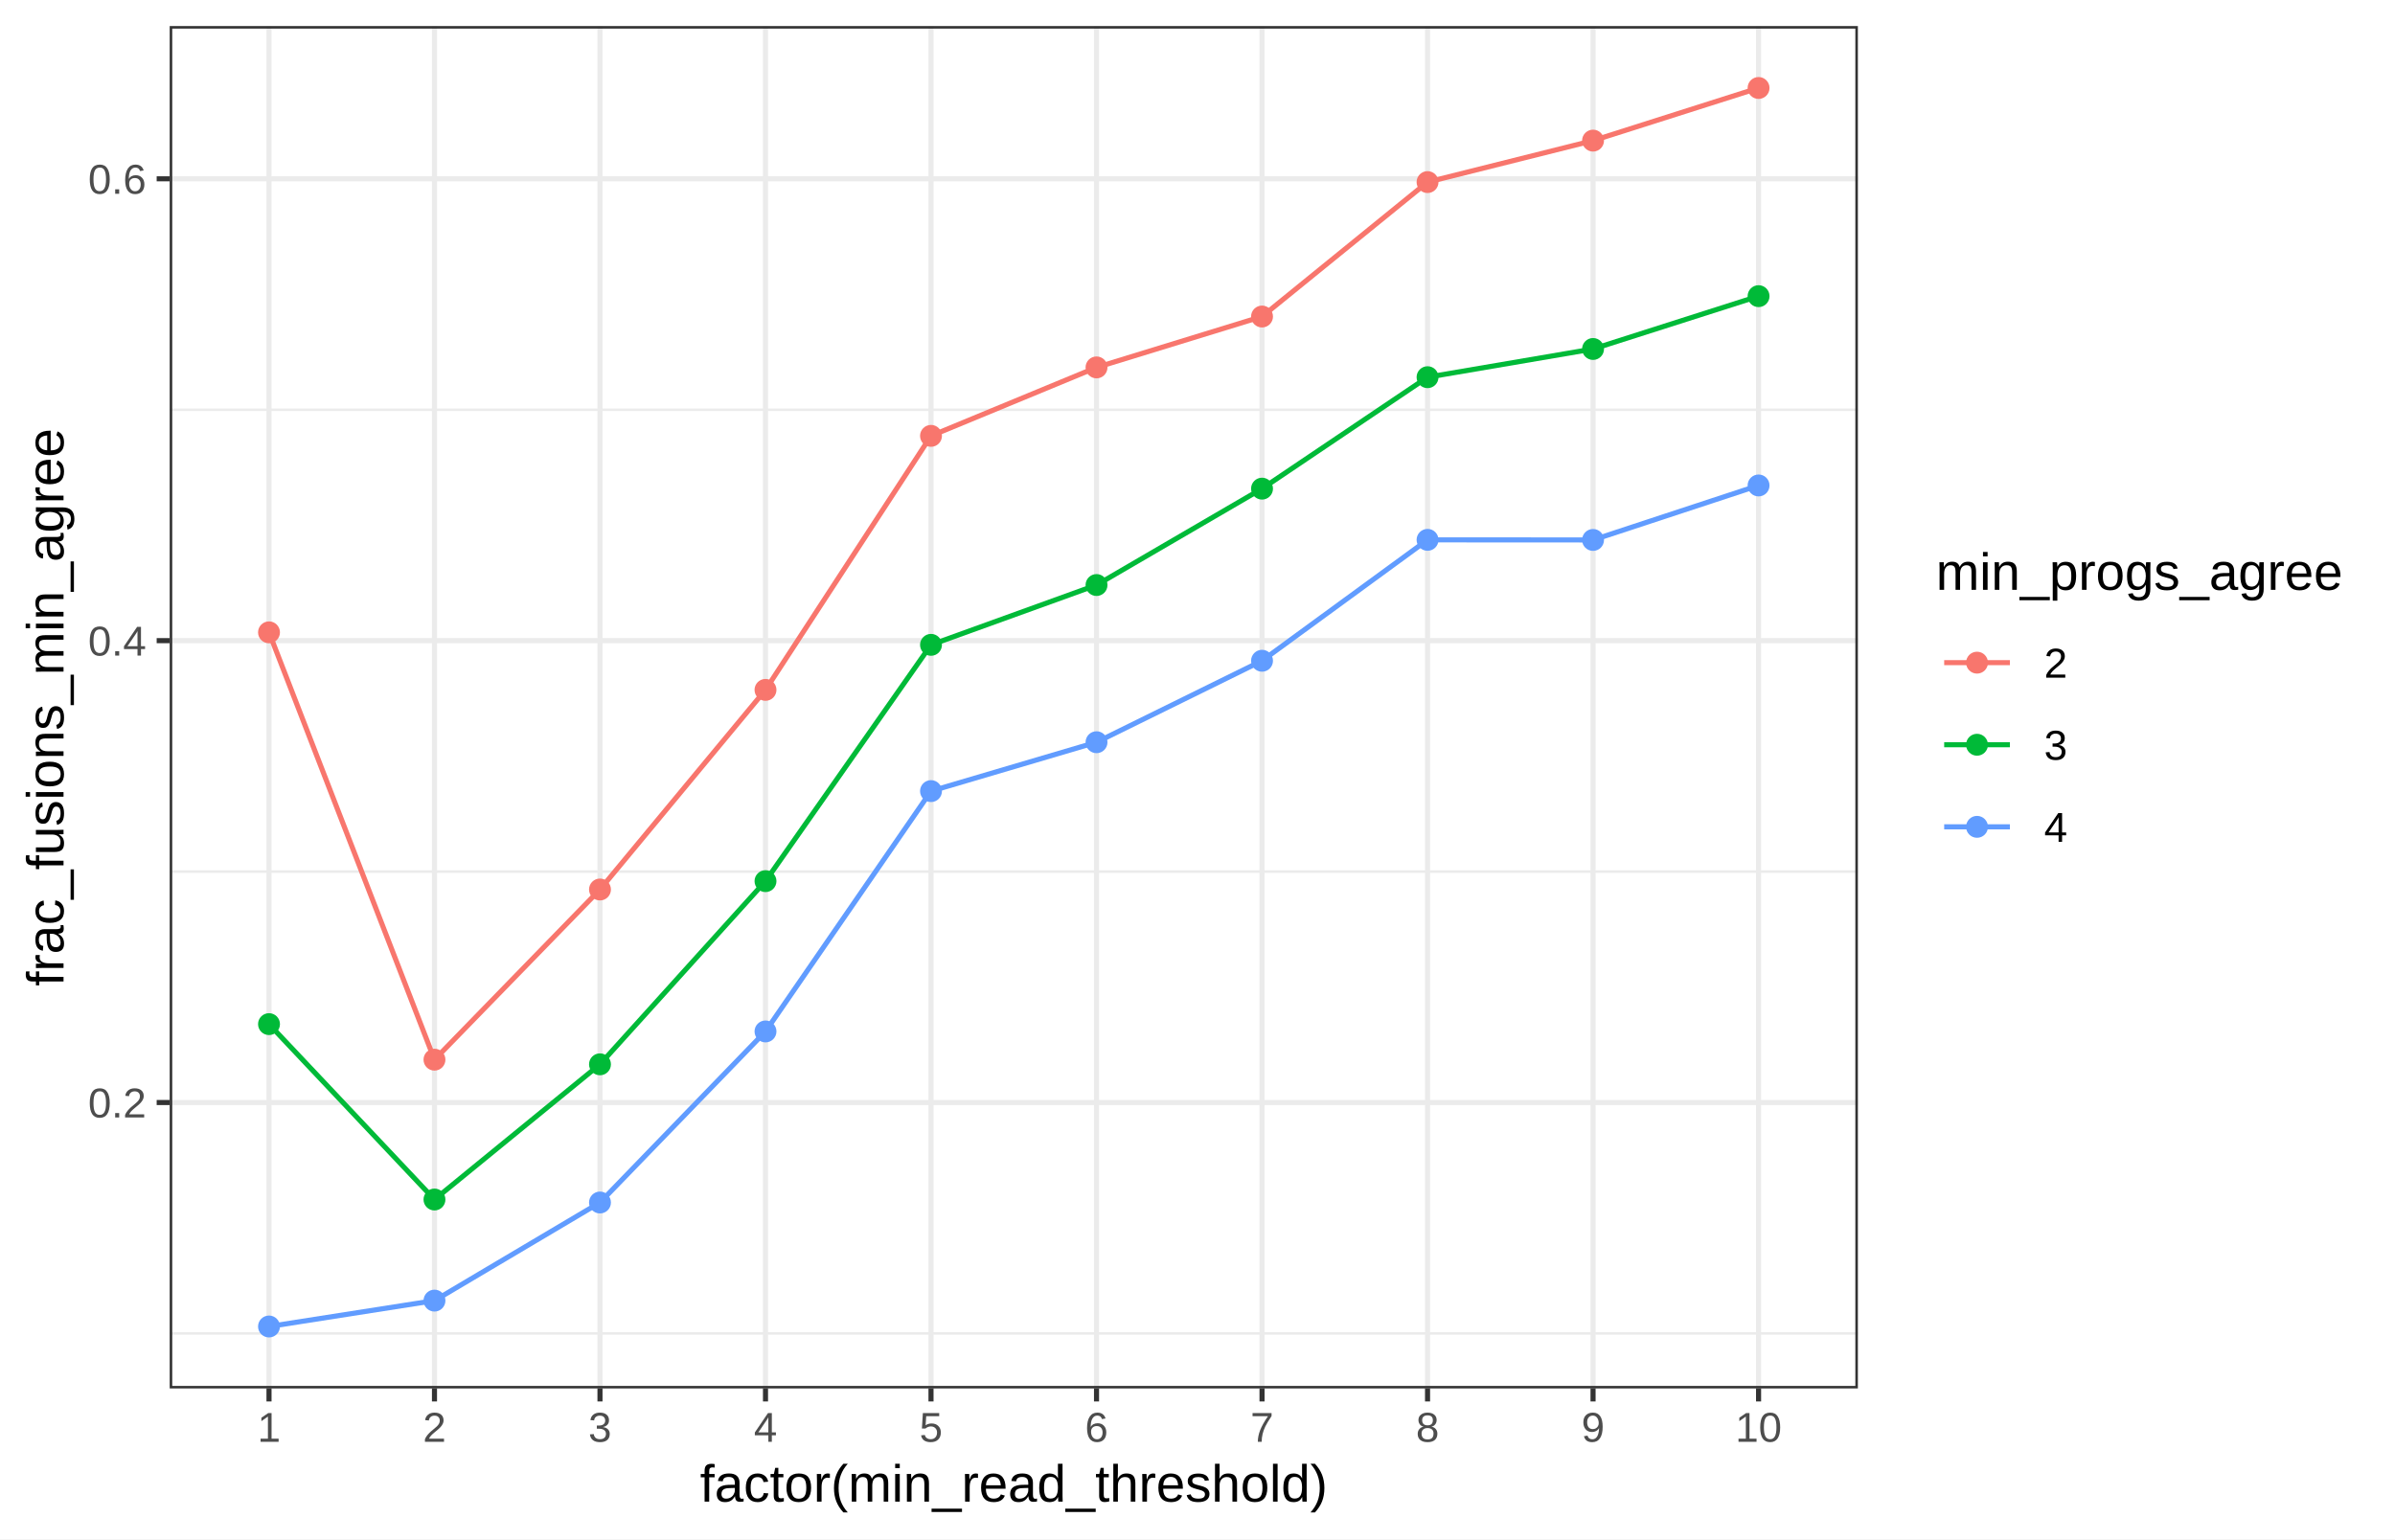
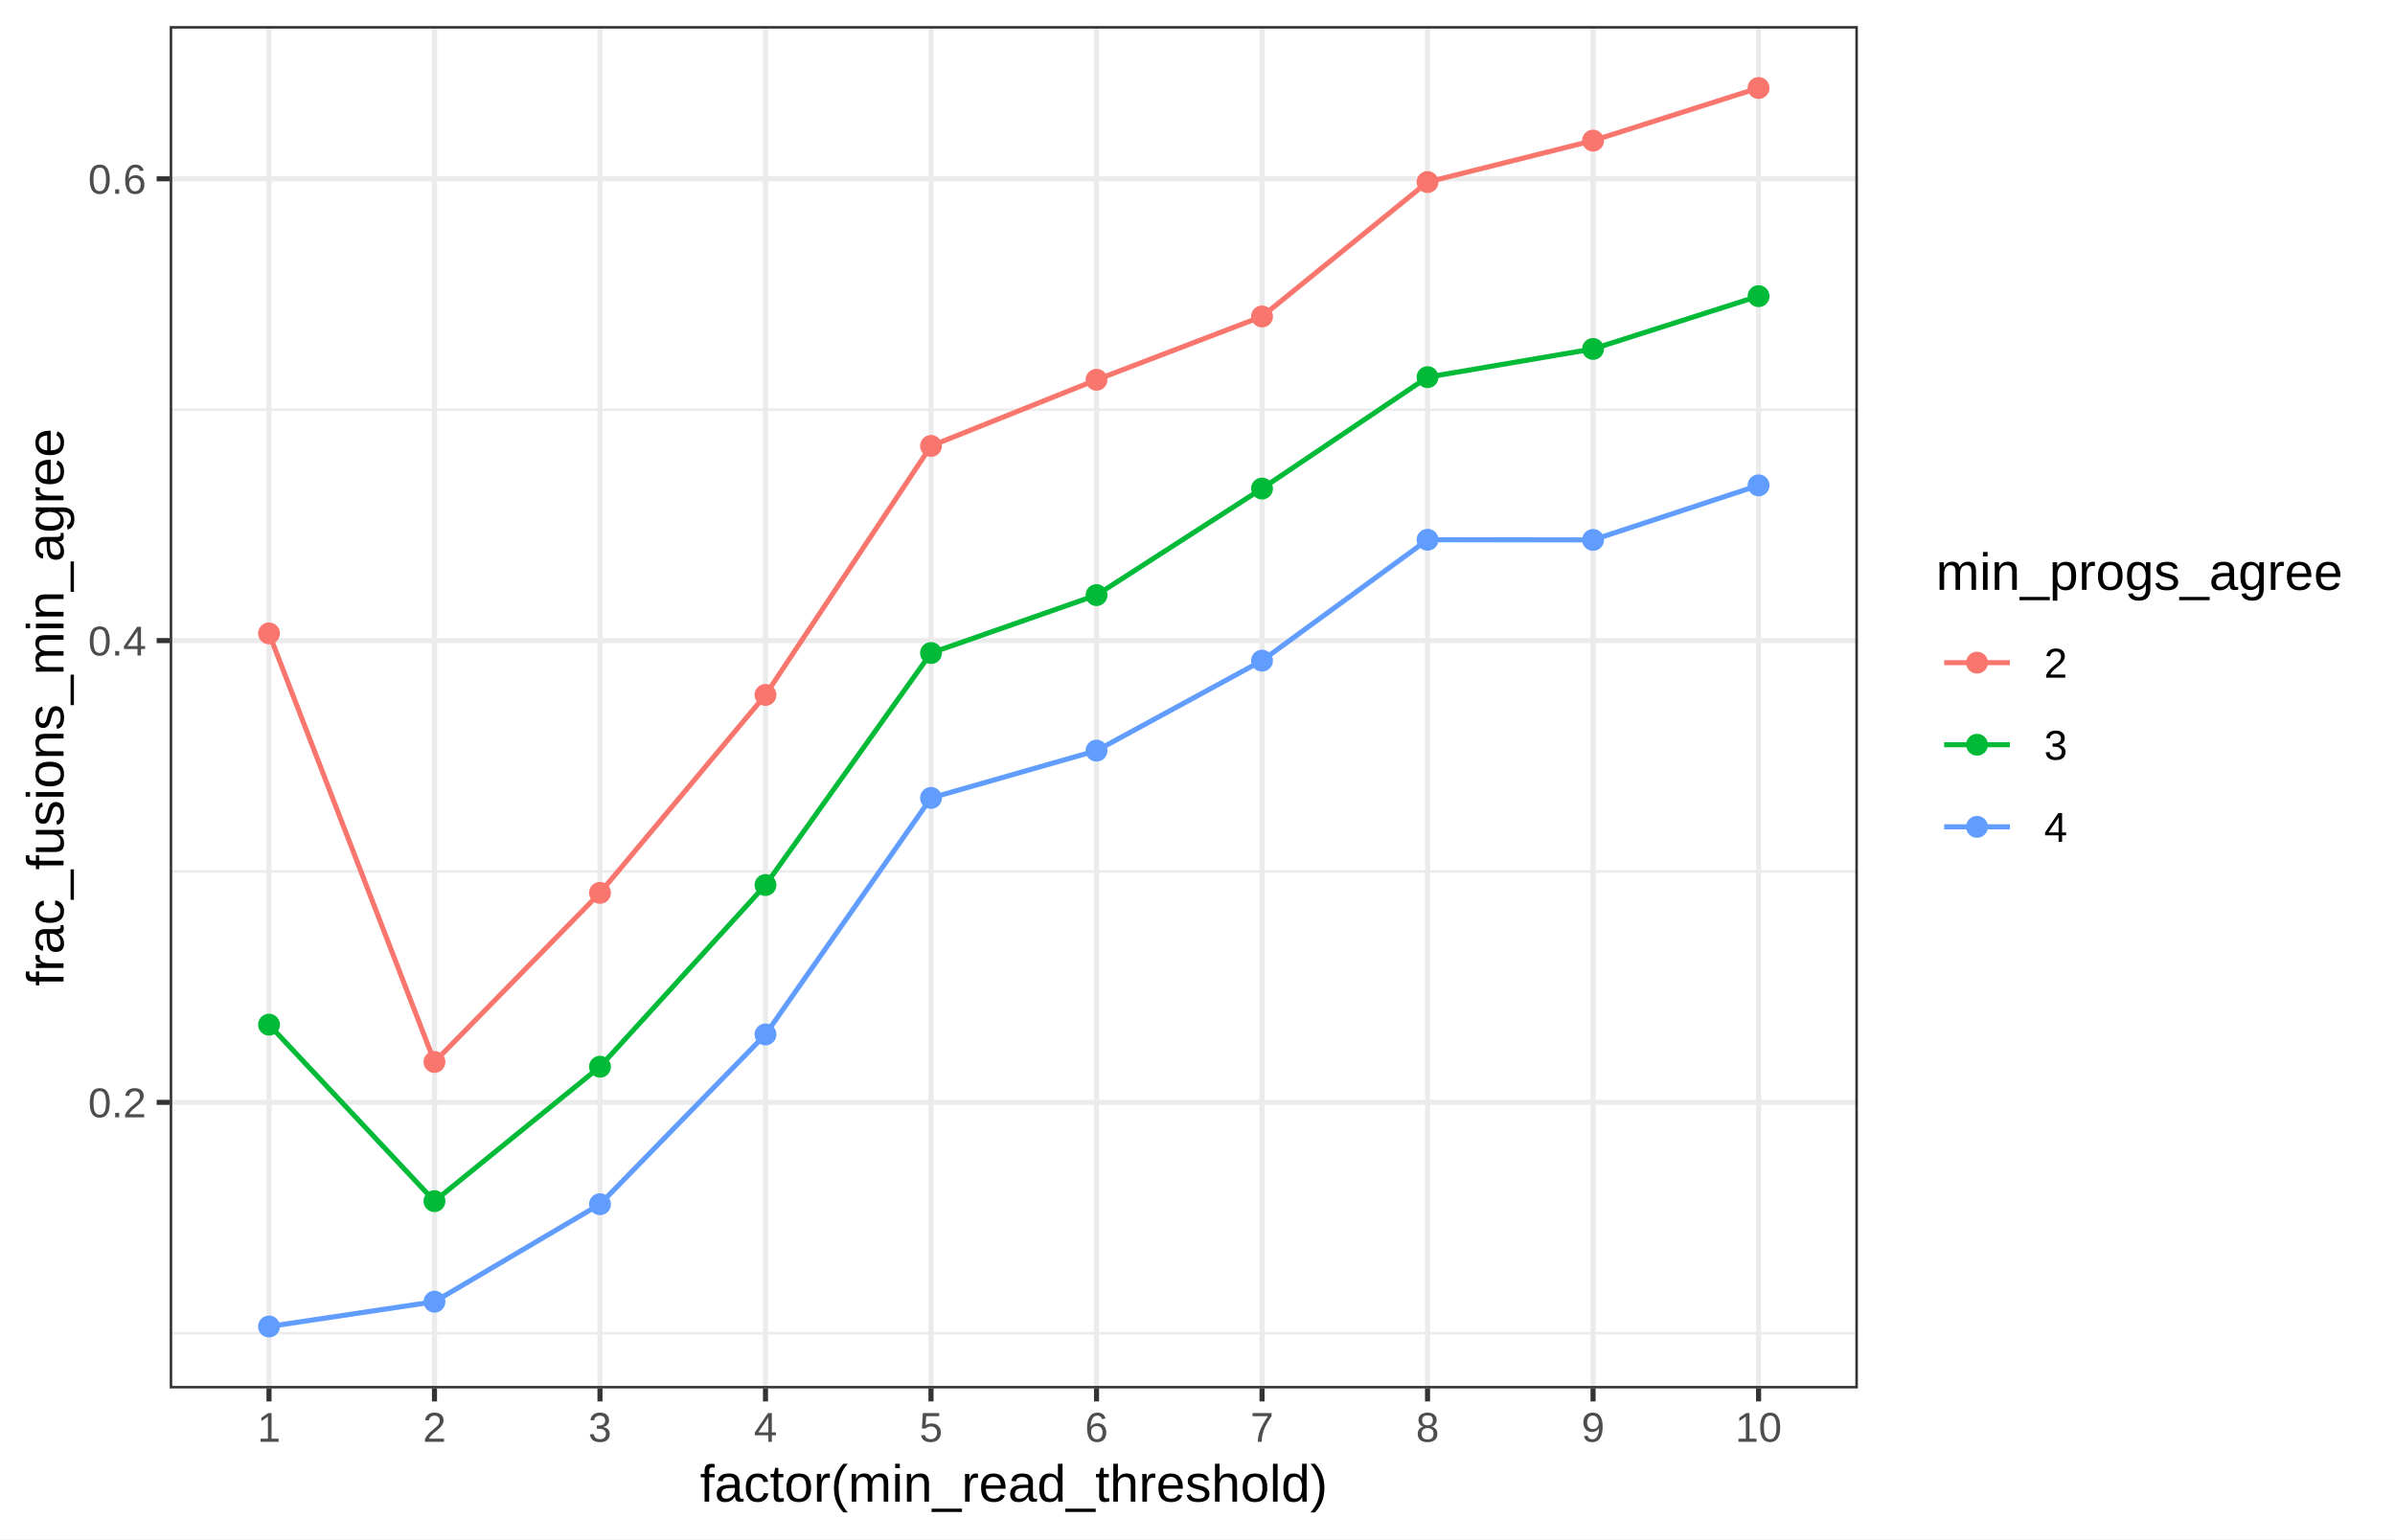
<svg xmlns="http://www.w3.org/2000/svg" class="svglite" width="504.00pt" height="324.00pt" viewBox="0 0 504.00 324.00">
  <defs>
    <style type="text/css">
    .svglite line, .svglite polyline, .svglite polygon, .svglite path, .svglite rect, .svglite circle {
      fill: none;
      stroke: #000000;
      stroke-linecap: round;
      stroke-linejoin: round;
      stroke-miterlimit: 10.00;
    }
    .svglite text {
      white-space: pre;
    }
  </style>
  </defs>
  <rect width="100%" height="100%" style="stroke: none; fill: #FFFFFF;" />
  <defs>
    <clipPath id="cpMC4wMHw1MDQuMDB8MC4wMHwzMjQuMDA=">
      <rect x="0.00" y="0.00" width="504.00" height="324.00" />
    </clipPath>
  </defs>
  <g clip-path="url(#cpMC4wMHw1MDQuMDB8MC4wMHwzMjQuMDA=)">
    <rect x="0.00" y="0.00" width="504.00" height="324.00" style="stroke-width: 1.07; stroke: #FFFFFF; fill: #FFFFFF;" />
  </g>
  <defs>
    <clipPath id="cpMzUuNzF8MzkwLjk3fDUuNDh8MjkyLjI3">
      <rect x="35.71" y="5.48" width="355.26" height="286.79" />
    </clipPath>
  </defs>
  <g clip-path="url(#cpMzUuNzF8MzkwLjk3fDUuNDh8MjkyLjI3)">
    <rect x="35.71" y="5.48" width="355.26" height="286.79" style="stroke-width: 1.07; stroke: none; fill: #FFFFFF;" />
-     <polyline points="35.71,280.69 390.97,280.69 " style="stroke-width: 0.53; stroke: #EBEBEB; stroke-linecap: butt;" />
-     <polyline points="35.71,183.47 390.97,183.47 " style="stroke-width: 0.53; stroke: #EBEBEB; stroke-linecap: butt;" />
-     <polyline points="35.71,86.25 390.97,86.25 " style="stroke-width: 0.53; stroke: #EBEBEB; stroke-linecap: butt;" />
-     <polyline points="35.71,232.08 390.97,232.08 " style="stroke-width: 1.07; stroke: #EBEBEB; stroke-linecap: butt;" />
-     <polyline points="35.71,134.86 390.97,134.86 " style="stroke-width: 1.07; stroke: #EBEBEB; stroke-linecap: butt;" />
+     <polyline points="35.71,280.65 390.97,280.65 " style="stroke-width: 0.53; stroke: #EBEBEB; stroke-linecap: butt;" />
+     <polyline points="35.71,183.44 390.97,183.44 " style="stroke-width: 0.53; stroke: #EBEBEB; stroke-linecap: butt;" />
+     <polyline points="35.71,86.24 390.97,86.24 " style="stroke-width: 0.53; stroke: #EBEBEB; stroke-linecap: butt;" />
+     <polyline points="35.71,232.05 390.97,232.05 " style="stroke-width: 1.07; stroke: #EBEBEB; stroke-linecap: butt;" />
+     <polyline points="35.71,134.84 390.97,134.84 " style="stroke-width: 1.07; stroke: #EBEBEB; stroke-linecap: butt;" />
    <polyline points="35.71,37.64 390.97,37.64 " style="stroke-width: 1.07; stroke: #EBEBEB; stroke-linecap: butt;" />
    <polyline points="56.61,292.27 56.61,5.48 " style="stroke-width: 1.07; stroke: #EBEBEB; stroke-linecap: butt;" />
    <polyline points="91.43,292.27 91.43,5.48 " style="stroke-width: 1.07; stroke: #EBEBEB; stroke-linecap: butt;" />
    <polyline points="126.26,292.27 126.26,5.48 " style="stroke-width: 1.07; stroke: #EBEBEB; stroke-linecap: butt;" />
    <polyline points="161.09,292.27 161.09,5.48 " style="stroke-width: 1.07; stroke: #EBEBEB; stroke-linecap: butt;" />
    <polyline points="195.92,292.27 195.92,5.48 " style="stroke-width: 1.07; stroke: #EBEBEB; stroke-linecap: butt;" />
    <polyline points="230.75,292.27 230.75,5.48 " style="stroke-width: 1.07; stroke: #EBEBEB; stroke-linecap: butt;" />
    <polyline points="265.58,292.27 265.58,5.48 " style="stroke-width: 1.07; stroke: #EBEBEB; stroke-linecap: butt;" />
    <polyline points="300.41,292.27 300.41,5.48 " style="stroke-width: 1.07; stroke: #EBEBEB; stroke-linecap: butt;" />
    <polyline points="335.24,292.27 335.24,5.48 " style="stroke-width: 1.07; stroke: #EBEBEB; stroke-linecap: butt;" />
    <polyline points="370.07,292.27 370.07,5.48 " style="stroke-width: 1.07; stroke: #EBEBEB; stroke-linecap: butt;" />
-     <circle cx="56.61" cy="133.11" r="1.95" style="stroke-width: 0.71; stroke: #F8766D; fill: #F8766D;" />
-     <circle cx="56.61" cy="215.58" r="1.95" style="stroke-width: 0.71; stroke: #00BA38; fill: #00BA38;" />
+     <circle cx="56.61" cy="133.33" r="1.95" style="stroke-width: 0.71; stroke: #F8766D; fill: #F8766D;" />
+     <circle cx="56.61" cy="215.69" r="1.95" style="stroke-width: 0.71; stroke: #00BA38; fill: #00BA38;" />
    <circle cx="56.61" cy="279.23" r="1.95" style="stroke-width: 0.71; stroke: #619CFF; fill: #619CFF;" />
-     <circle cx="91.43" cy="223.06" r="1.95" style="stroke-width: 0.71; stroke: #F8766D; fill: #F8766D;" />
-     <circle cx="91.43" cy="252.50" r="1.95" style="stroke-width: 0.71; stroke: #00BA38; fill: #00BA38;" />
-     <circle cx="91.43" cy="273.78" r="1.95" style="stroke-width: 0.71; stroke: #619CFF; fill: #619CFF;" />
-     <circle cx="126.26" cy="187.24" r="1.95" style="stroke-width: 0.71; stroke: #F8766D; fill: #F8766D;" />
-     <circle cx="126.26" cy="224.04" r="1.95" style="stroke-width: 0.71; stroke: #00BA38; fill: #00BA38;" />
-     <circle cx="126.26" cy="253.13" r="1.95" style="stroke-width: 0.71; stroke: #619CFF; fill: #619CFF;" />
-     <circle cx="161.09" cy="145.22" r="1.95" style="stroke-width: 0.71; stroke: #F8766D; fill: #F8766D;" />
-     <circle cx="161.09" cy="185.48" r="1.95" style="stroke-width: 0.71; stroke: #00BA38; fill: #00BA38;" />
-     <circle cx="161.09" cy="217.12" r="1.95" style="stroke-width: 0.71; stroke: #619CFF; fill: #619CFF;" />
-     <circle cx="195.92" cy="91.75" r="1.95" style="stroke-width: 0.71; stroke: #F8766D; fill: #F8766D;" />
-     <circle cx="195.92" cy="135.74" r="1.95" style="stroke-width: 0.71; stroke: #00BA38; fill: #00BA38;" />
-     <circle cx="195.92" cy="166.53" r="1.95" style="stroke-width: 0.71; stroke: #619CFF; fill: #619CFF;" />
-     <circle cx="230.75" cy="77.34" r="1.95" style="stroke-width: 0.71; stroke: #F8766D; fill: #F8766D;" />
-     <circle cx="230.75" cy="123.15" r="1.95" style="stroke-width: 0.71; stroke: #00BA38; fill: #00BA38;" />
-     <circle cx="230.75" cy="156.24" r="1.95" style="stroke-width: 0.71; stroke: #619CFF; fill: #619CFF;" />
-     <circle cx="265.58" cy="66.63" r="1.95" style="stroke-width: 0.71; stroke: #F8766D; fill: #F8766D;" />
-     <circle cx="265.58" cy="102.86" r="1.95" style="stroke-width: 0.71; stroke: #00BA38; fill: #00BA38;" />
-     <circle cx="265.58" cy="139.09" r="1.95" style="stroke-width: 0.71; stroke: #619CFF; fill: #619CFF;" />
-     <circle cx="300.41" cy="38.33" r="1.95" style="stroke-width: 0.71; stroke: #F8766D; fill: #F8766D;" />
-     <circle cx="300.41" cy="79.40" r="1.95" style="stroke-width: 0.71; stroke: #00BA38; fill: #00BA38;" />
-     <circle cx="300.41" cy="113.64" r="1.95" style="stroke-width: 0.71; stroke: #619CFF; fill: #619CFF;" />
+     <circle cx="91.43" cy="223.54" r="1.95" style="stroke-width: 0.71; stroke: #F8766D; fill: #F8766D;" />
+     <circle cx="91.43" cy="252.84" r="1.95" style="stroke-width: 0.71; stroke: #00BA38; fill: #00BA38;" />
+     <circle cx="91.43" cy="274.01" r="1.95" style="stroke-width: 0.71; stroke: #619CFF; fill: #619CFF;" />
+     <circle cx="126.26" cy="187.95" r="1.95" style="stroke-width: 0.71; stroke: #F8766D; fill: #F8766D;" />
+     <circle cx="126.26" cy="224.55" r="1.95" style="stroke-width: 0.71; stroke: #00BA38; fill: #00BA38;" />
+     <circle cx="126.26" cy="253.49" r="1.95" style="stroke-width: 0.71; stroke: #619CFF; fill: #619CFF;" />
+     <circle cx="161.09" cy="146.28" r="1.95" style="stroke-width: 0.71; stroke: #F8766D; fill: #F8766D;" />
+     <circle cx="161.09" cy="186.30" r="1.95" style="stroke-width: 0.71; stroke: #00BA38; fill: #00BA38;" />
+     <circle cx="161.09" cy="217.75" r="1.95" style="stroke-width: 0.71; stroke: #619CFF; fill: #619CFF;" />
+     <circle cx="195.92" cy="93.87" r="1.95" style="stroke-width: 0.71; stroke: #F8766D; fill: #F8766D;" />
+     <circle cx="195.92" cy="137.46" r="1.95" style="stroke-width: 0.71; stroke: #00BA38; fill: #00BA38;" />
+     <circle cx="195.92" cy="167.97" r="1.95" style="stroke-width: 0.71; stroke: #619CFF; fill: #619CFF;" />
+     <circle cx="230.75" cy="79.94" r="1.95" style="stroke-width: 0.71; stroke: #F8766D; fill: #F8766D;" />
+     <circle cx="230.75" cy="125.27" r="1.95" style="stroke-width: 0.71; stroke: #00BA38; fill: #00BA38;" />
+     <circle cx="230.75" cy="158.01" r="1.95" style="stroke-width: 0.71; stroke: #619CFF; fill: #619CFF;" />
+     <circle cx="265.58" cy="66.62" r="1.95" style="stroke-width: 0.71; stroke: #F8766D; fill: #F8766D;" />
+     <circle cx="265.58" cy="102.84" r="1.95" style="stroke-width: 0.71; stroke: #00BA38; fill: #00BA38;" />
+     <circle cx="265.58" cy="139.07" r="1.95" style="stroke-width: 0.71; stroke: #619CFF; fill: #619CFF;" />
+     <circle cx="300.41" cy="38.32" r="1.95" style="stroke-width: 0.71; stroke: #F8766D; fill: #F8766D;" />
+     <circle cx="300.41" cy="79.39" r="1.95" style="stroke-width: 0.71; stroke: #00BA38; fill: #00BA38;" />
+     <circle cx="300.41" cy="113.62" r="1.95" style="stroke-width: 0.71; stroke: #619CFF; fill: #619CFF;" />
    <circle cx="335.24" cy="29.60" r="1.95" style="stroke-width: 0.71; stroke: #F8766D; fill: #F8766D;" />
-     <circle cx="335.24" cy="73.46" r="1.95" style="stroke-width: 0.71; stroke: #00BA38; fill: #00BA38;" />
-     <circle cx="335.24" cy="113.66" r="1.95" style="stroke-width: 0.71; stroke: #619CFF; fill: #619CFF;" />
+     <circle cx="335.24" cy="73.45" r="1.95" style="stroke-width: 0.71; stroke: #00BA38; fill: #00BA38;" />
+     <circle cx="335.24" cy="113.65" r="1.95" style="stroke-width: 0.71; stroke: #619CFF; fill: #619CFF;" />
    <circle cx="370.07" cy="18.52" r="1.95" style="stroke-width: 0.71; stroke: #F8766D; fill: #F8766D;" />
    <circle cx="370.07" cy="62.34" r="1.95" style="stroke-width: 0.71; stroke: #00BA38; fill: #00BA38;" />
-     <circle cx="370.07" cy="102.19" r="1.95" style="stroke-width: 0.71; stroke: #619CFF; fill: #619CFF;" />
-     <polyline points="56.61,133.11 91.43,223.06 126.26,187.24 161.09,145.22 195.92,91.75 230.75,77.34 265.58,66.63 300.41,38.33 335.24,29.60 370.07,18.52 " style="stroke-width: 1.07; stroke: #F8766D; stroke-linecap: butt;" />
-     <polyline points="56.61,215.58 91.43,252.50 126.26,224.04 161.09,185.48 195.92,135.74 230.75,123.15 265.58,102.86 300.41,79.40 335.24,73.46 370.07,62.34 " style="stroke-width: 1.07; stroke: #00BA38; stroke-linecap: butt;" />
-     <polyline points="56.61,279.23 91.43,273.78 126.26,253.13 161.09,217.12 195.92,166.53 230.75,156.24 265.58,139.09 300.41,113.64 335.24,113.66 370.07,102.19 " style="stroke-width: 1.07; stroke: #619CFF; stroke-linecap: butt;" />
+     <circle cx="370.07" cy="102.17" r="1.95" style="stroke-width: 0.71; stroke: #619CFF; fill: #619CFF;" />
+     <polyline points="56.61,133.33 91.43,223.54 126.26,187.95 161.09,146.28 195.92,93.87 230.75,79.94 265.58,66.62 300.41,38.32 335.24,29.60 370.07,18.52 " style="stroke-width: 1.07; stroke: #F8766D; stroke-linecap: butt;" />
+     <polyline points="56.61,215.69 91.43,252.84 126.26,224.55 161.09,186.30 195.92,137.46 230.75,125.27 265.58,102.84 300.41,79.39 335.24,73.45 370.07,62.34 " style="stroke-width: 1.07; stroke: #00BA38; stroke-linecap: butt;" />
+     <polyline points="56.61,279.23 91.43,274.01 126.26,253.49 161.09,217.75 195.92,167.97 230.75,158.01 265.58,139.07 300.41,113.62 335.24,113.65 370.07,102.17 " style="stroke-width: 1.07; stroke: #619CFF; stroke-linecap: butt;" />
    <rect x="35.71" y="5.48" width="355.26" height="286.79" style="stroke-width: 1.07; stroke: #333333;" />
  </g>
  <g clip-path="url(#cpMC4wMHw1MDQuMDB8MC4wMHwzMjQuMDA=)">
-     <text x="30.78" y="235.23" text-anchor="end" style="font-size: 8.80px;fill: #4D4D4D; font-family: &quot;Arial&quot;;" textLength="12.23px" lengthAdjust="spacingAndGlyphs">0.2</text>
-     <text x="30.78" y="138.01" text-anchor="end" style="font-size: 8.80px;fill: #4D4D4D; font-family: &quot;Arial&quot;;" textLength="12.23px" lengthAdjust="spacingAndGlyphs">0.4</text>
+     <text x="30.78" y="235.20" text-anchor="end" style="font-size: 8.80px;fill: #4D4D4D; font-family: &quot;Arial&quot;;" textLength="12.23px" lengthAdjust="spacingAndGlyphs">0.2</text>
+     <text x="30.78" y="137.99" text-anchor="end" style="font-size: 8.80px;fill: #4D4D4D; font-family: &quot;Arial&quot;;" textLength="12.23px" lengthAdjust="spacingAndGlyphs">0.4</text>
    <text x="30.78" y="40.79" text-anchor="end" style="font-size: 8.80px;fill: #4D4D4D; font-family: &quot;Arial&quot;;" textLength="12.23px" lengthAdjust="spacingAndGlyphs">0.6</text>
-     <polyline points="32.97,232.08 35.71,232.08 " style="stroke-width: 1.07; stroke: #333333; stroke-linecap: butt;" />
-     <polyline points="32.97,134.86 35.71,134.86 " style="stroke-width: 1.07; stroke: #333333; stroke-linecap: butt;" />
+     <polyline points="32.97,232.05 35.71,232.05 " style="stroke-width: 1.07; stroke: #333333; stroke-linecap: butt;" />
+     <polyline points="32.97,134.84 35.71,134.84 " style="stroke-width: 1.07; stroke: #333333; stroke-linecap: butt;" />
    <polyline points="32.97,37.64 35.71,37.64 " style="stroke-width: 1.07; stroke: #333333; stroke-linecap: butt;" />
    <polyline points="56.61,295.01 56.61,292.27 " style="stroke-width: 1.07; stroke: #333333; stroke-linecap: butt;" />
    <polyline points="91.43,295.01 91.43,292.27 " style="stroke-width: 1.07; stroke: #333333; stroke-linecap: butt;" />
    <polyline points="126.26,295.01 126.26,292.27 " style="stroke-width: 1.07; stroke: #333333; stroke-linecap: butt;" />
    <polyline points="161.09,295.01 161.09,292.27 " style="stroke-width: 1.07; stroke: #333333; stroke-linecap: butt;" />
    <polyline points="195.92,295.01 195.92,292.27 " style="stroke-width: 1.07; stroke: #333333; stroke-linecap: butt;" />
    <polyline points="230.75,295.01 230.75,292.27 " style="stroke-width: 1.07; stroke: #333333; stroke-linecap: butt;" />
    <polyline points="265.58,295.01 265.58,292.27 " style="stroke-width: 1.07; stroke: #333333; stroke-linecap: butt;" />
    <polyline points="300.41,295.01 300.41,292.27 " style="stroke-width: 1.07; stroke: #333333; stroke-linecap: butt;" />
    <polyline points="335.24,295.01 335.24,292.27 " style="stroke-width: 1.07; stroke: #333333; stroke-linecap: butt;" />
    <polyline points="370.07,295.01 370.07,292.27 " style="stroke-width: 1.07; stroke: #333333; stroke-linecap: butt;" />
    <text x="56.61" y="303.50" text-anchor="middle" style="font-size: 8.80px;fill: #4D4D4D; font-family: &quot;Arial&quot;;" textLength="4.90px" lengthAdjust="spacingAndGlyphs">1</text>
    <text x="91.43" y="303.50" text-anchor="middle" style="font-size: 8.80px;fill: #4D4D4D; font-family: &quot;Arial&quot;;" textLength="4.90px" lengthAdjust="spacingAndGlyphs">2</text>
    <text x="126.26" y="303.50" text-anchor="middle" style="font-size: 8.80px;fill: #4D4D4D; font-family: &quot;Arial&quot;;" textLength="4.90px" lengthAdjust="spacingAndGlyphs">3</text>
    <text x="161.09" y="303.50" text-anchor="middle" style="font-size: 8.80px;fill: #4D4D4D; font-family: &quot;Arial&quot;;" textLength="4.90px" lengthAdjust="spacingAndGlyphs">4</text>
    <text x="195.92" y="303.50" text-anchor="middle" style="font-size: 8.80px;fill: #4D4D4D; font-family: &quot;Arial&quot;;" textLength="4.90px" lengthAdjust="spacingAndGlyphs">5</text>
    <text x="230.75" y="303.50" text-anchor="middle" style="font-size: 8.80px;fill: #4D4D4D; font-family: &quot;Arial&quot;;" textLength="4.90px" lengthAdjust="spacingAndGlyphs">6</text>
    <text x="265.58" y="303.50" text-anchor="middle" style="font-size: 8.80px;fill: #4D4D4D; font-family: &quot;Arial&quot;;" textLength="4.90px" lengthAdjust="spacingAndGlyphs">7</text>
    <text x="300.41" y="303.50" text-anchor="middle" style="font-size: 8.80px;fill: #4D4D4D; font-family: &quot;Arial&quot;;" textLength="4.90px" lengthAdjust="spacingAndGlyphs">8</text>
    <text x="335.24" y="303.50" text-anchor="middle" style="font-size: 8.80px;fill: #4D4D4D; font-family: &quot;Arial&quot;;" textLength="4.90px" lengthAdjust="spacingAndGlyphs">9</text>
    <text x="370.07" y="303.50" text-anchor="middle" style="font-size: 8.80px;fill: #4D4D4D; font-family: &quot;Arial&quot;;" textLength="9.79px" lengthAdjust="spacingAndGlyphs">10</text>
    <text x="213.34" y="316.09" text-anchor="middle" style="font-size: 11.00px; font-family: &quot;Arial&quot;;" textLength="132.09px" lengthAdjust="spacingAndGlyphs">factor(min_read_threshold)</text>
    <text transform="translate(13.37,148.87) rotate(-90)" text-anchor="middle" style="font-size: 11.00px; font-family: &quot;Arial&quot;;" textLength="117.42px" lengthAdjust="spacingAndGlyphs">frac_fusions_min_agree</text>
    <rect x="401.92" y="109.57" width="96.60" height="78.60" style="stroke-width: 1.07; stroke: none; fill: #FFFFFF;" />
    <text x="407.40" y="124.16" style="font-size: 11.00px; font-family: &quot;Arial&quot;;" textLength="85.64px" lengthAdjust="spacingAndGlyphs">min_progs_agree</text>
    <rect x="407.40" y="130.85" width="17.28" height="17.28" style="stroke-width: 1.07; stroke: none; fill: #FFFFFF;" />
    <circle cx="416.04" cy="139.49" r="1.95" style="stroke-width: 0.71; stroke: #F8766D; fill: #F8766D;" />
    <line x1="409.13" y1="139.49" x2="422.96" y2="139.49" style="stroke-width: 1.07; stroke: #F8766D; stroke-linecap: butt;" />
    <rect x="407.40" y="148.13" width="17.28" height="17.28" style="stroke-width: 1.07; stroke: none; fill: #FFFFFF;" />
    <circle cx="416.04" cy="156.77" r="1.95" style="stroke-width: 0.71; stroke: #00BA38; fill: #00BA38;" />
    <line x1="409.13" y1="156.77" x2="422.96" y2="156.77" style="stroke-width: 1.07; stroke: #00BA38; stroke-linecap: butt;" />
    <rect x="407.40" y="165.41" width="17.28" height="17.28" style="stroke-width: 1.07; stroke: none; fill: #FFFFFF;" />
    <circle cx="416.04" cy="174.05" r="1.95" style="stroke-width: 0.71; stroke: #619CFF; fill: #619CFF;" />
    <line x1="409.13" y1="174.05" x2="422.96" y2="174.05" style="stroke-width: 1.07; stroke: #619CFF; stroke-linecap: butt;" />
    <text x="430.16" y="142.65" style="font-size: 8.80px; font-family: &quot;Arial&quot;;" textLength="4.90px" lengthAdjust="spacingAndGlyphs">2</text>
    <text x="430.16" y="159.93" style="font-size: 8.80px; font-family: &quot;Arial&quot;;" textLength="4.90px" lengthAdjust="spacingAndGlyphs">3</text>
    <text x="430.16" y="177.21" style="font-size: 8.80px; font-family: &quot;Arial&quot;;" textLength="4.90px" lengthAdjust="spacingAndGlyphs">4</text>
  </g>
</svg>
